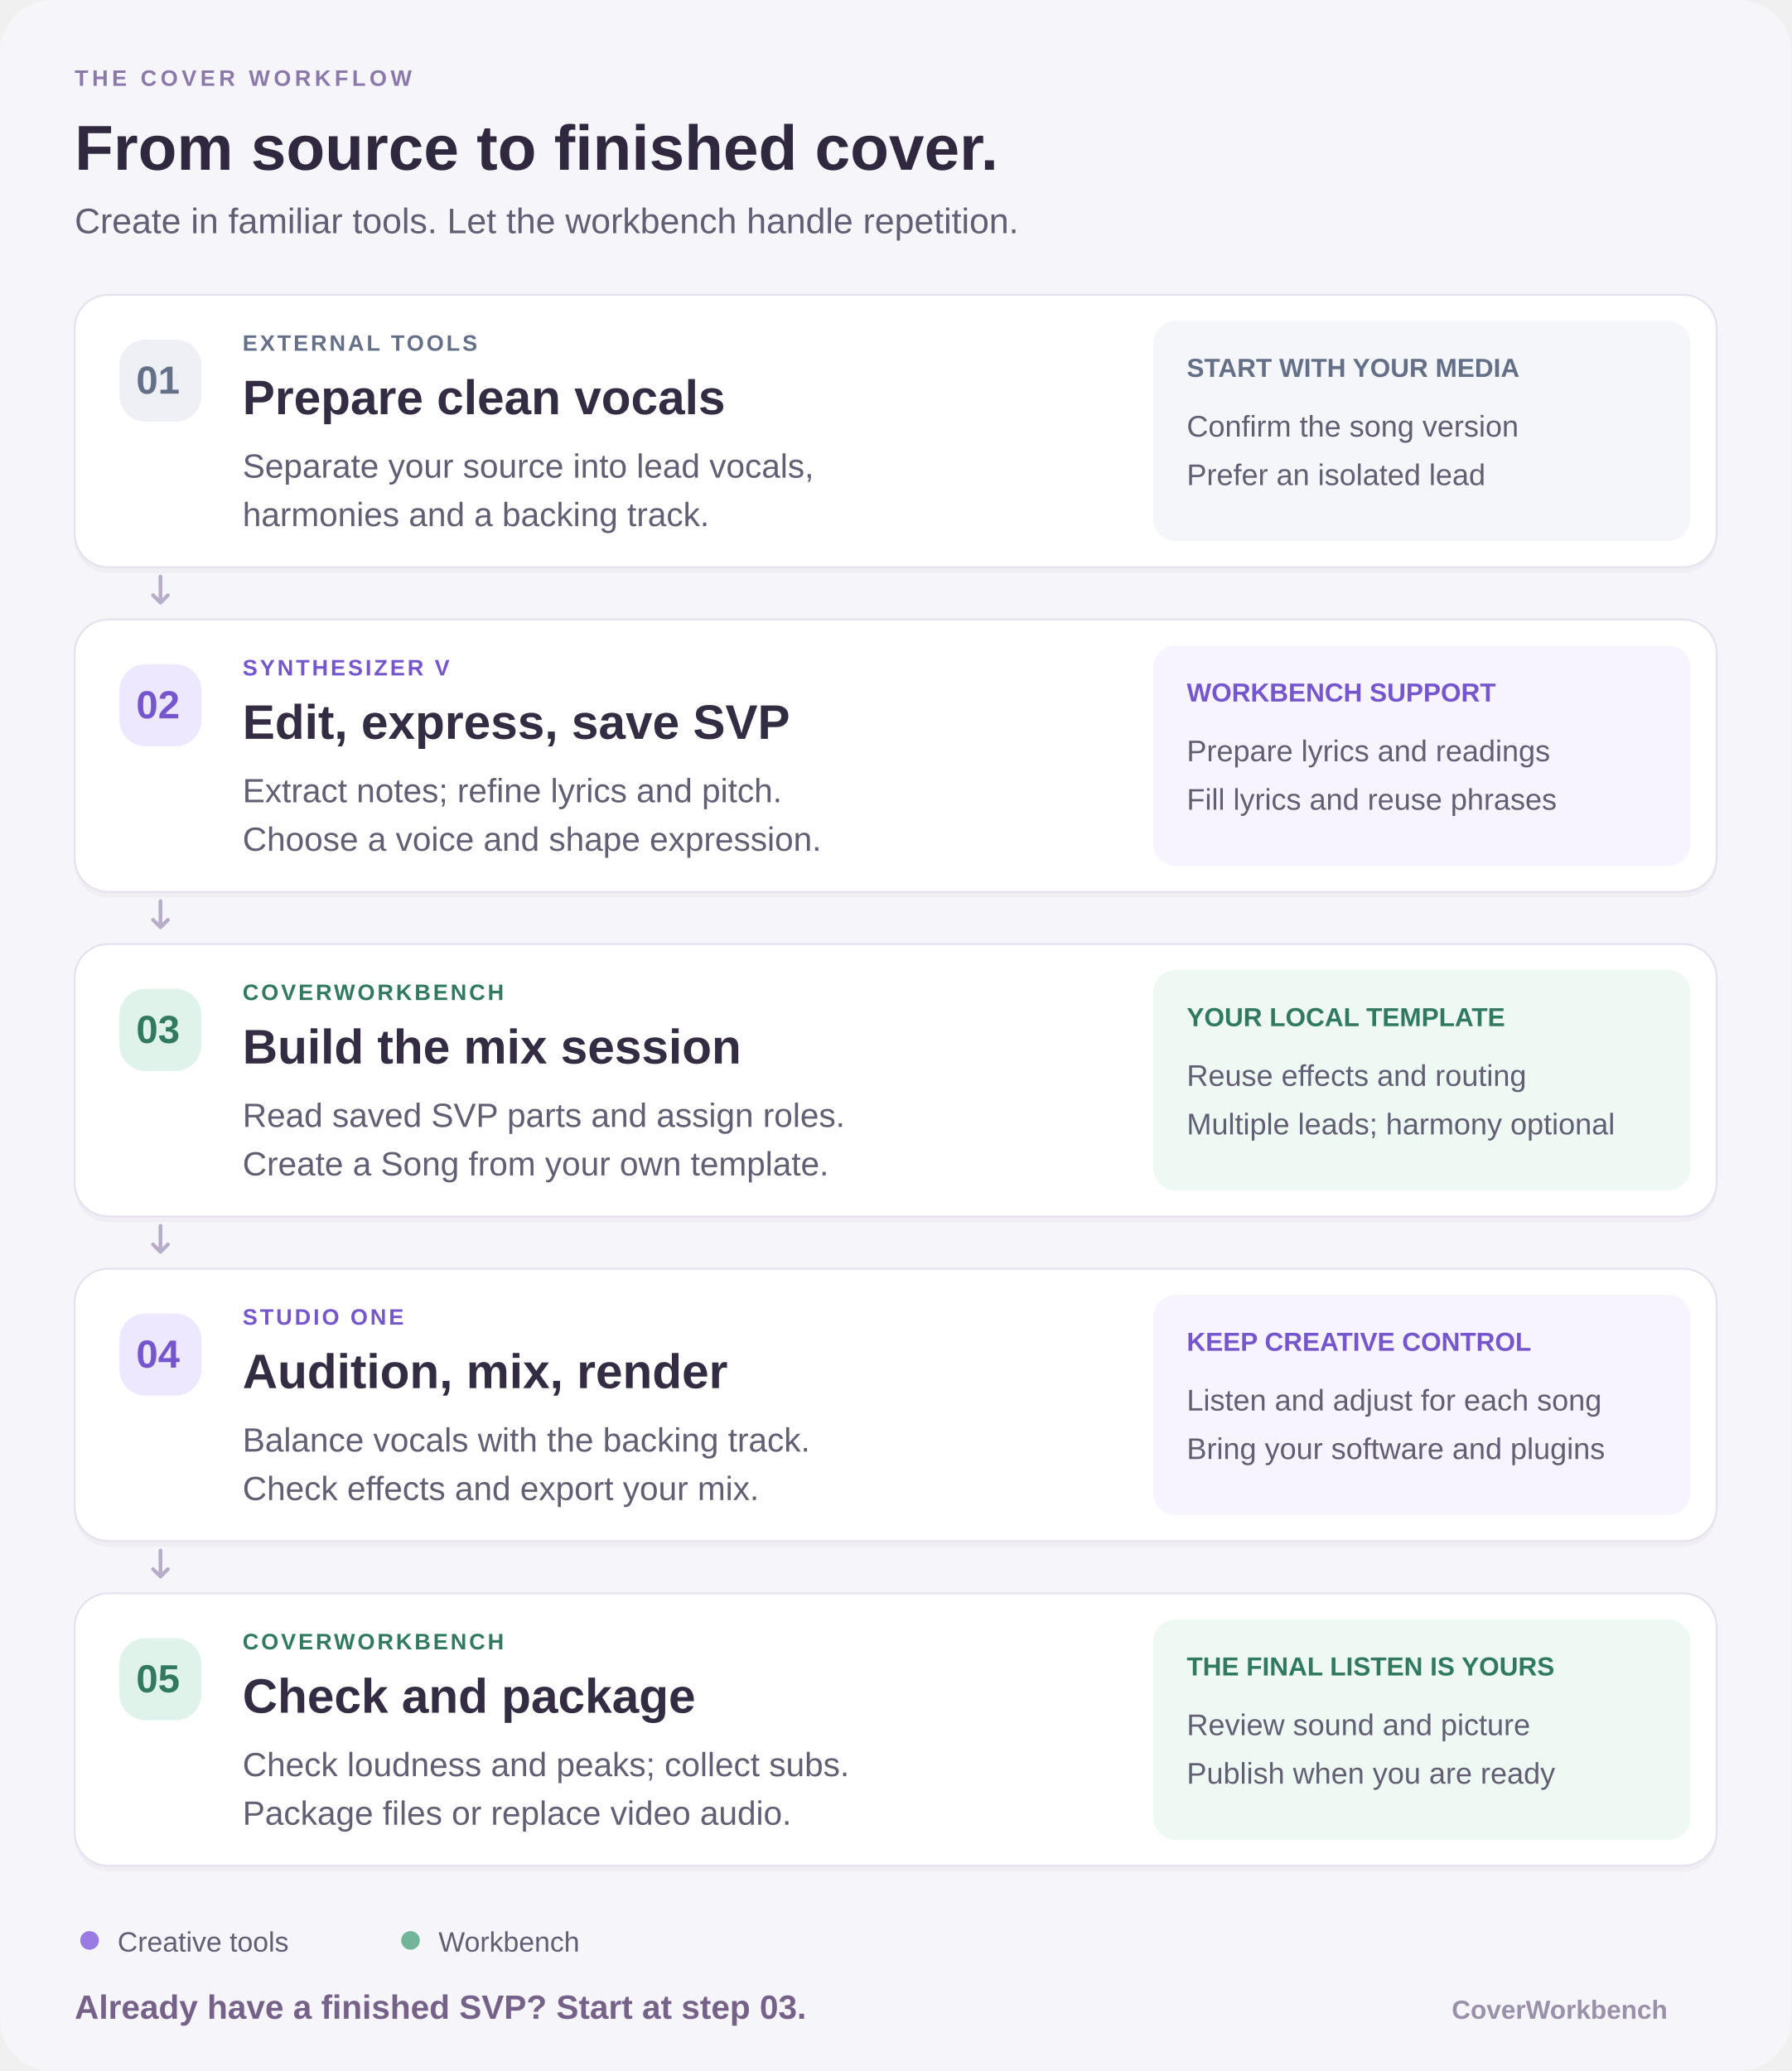
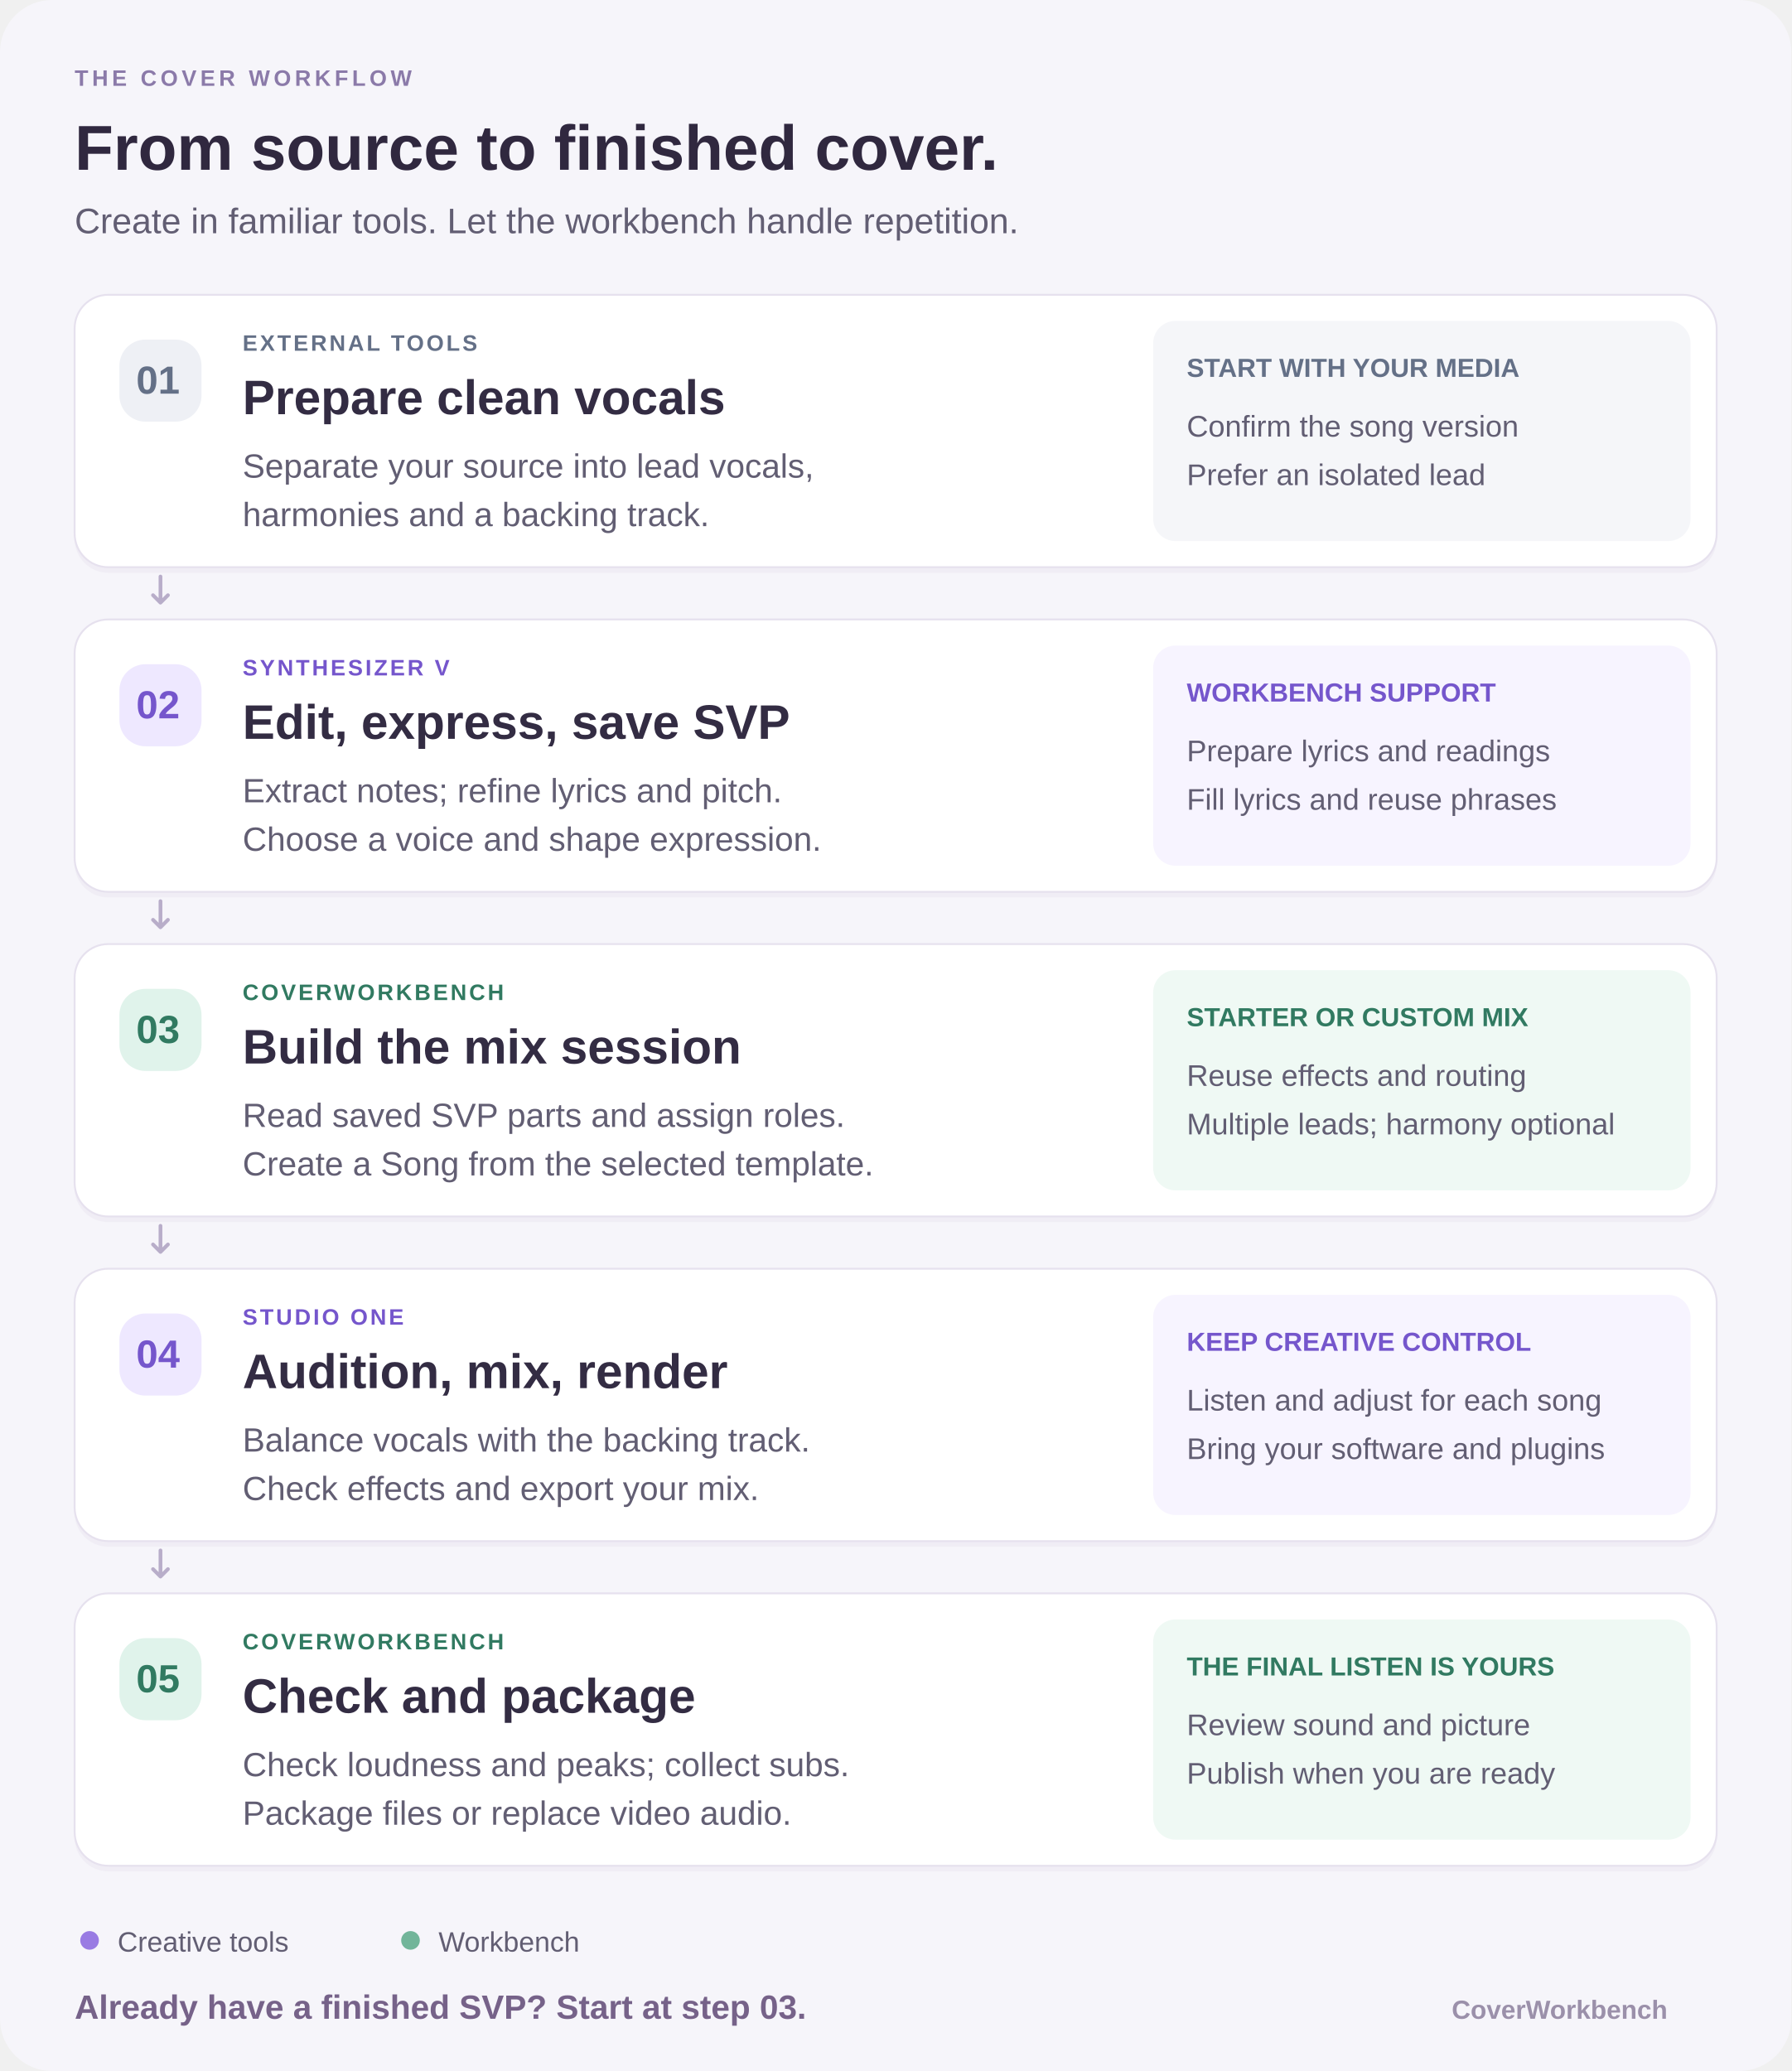
<svg xmlns="http://www.w3.org/2000/svg" width="960" height="1110" viewBox="0 0 960 1110" role="img" aria-labelledby="title desc" xml:lang="en">
  <rect width="960" height="1110" rx="28" fill="#f6f5fa" />
  <g font-family="Segoe UI, Microsoft YaHei, PingFang SC, Arial, sans-serif">
    <text x="40" y="46" font-size="12" fill="#8b7aa9" font-weight="600" letter-spacing="2">THE COVER WORKFLOW</text>
    <text x="40" y="91" font-size="34" fill="#30283f" font-weight="700">From source to finished cover.</text>
    <text x="40" y="125" font-size="19" fill="#625e73" font-weight="400">Create in familiar tools. Let the workbench handle repetition.</text>
    <rect x="40" y="161" width="880" height="146" rx="18" fill="#eae6f0" opacity=".5" />
    <rect x="40" y="158" width="880" height="146" rx="18" fill="white" stroke="#e6e1ee" />
    <rect x="64" y="182" width="44" height="44" rx="14" fill="#eef0f5" />
    <text x="73" y="211" font-size="21" fill="#647087" font-weight="700">01</text>
    <text x="130" y="188" font-size="12" fill="#647087" font-weight="700" letter-spacing="1.3">EXTERNAL TOOLS</text>
    <text x="130" y="222" font-size="26" fill="#332c43" font-weight="650">Prepare clean vocals</text>
    <text x="130" y="256" font-size="18" fill="#625e73" font-weight="400">Separate your source into lead vocals,</text>
    <text x="130" y="282" font-size="18" fill="#625e73" font-weight="400">harmonies and a backing track.</text>
    <rect x="618" y="172" width="288" height="118" rx="12" fill="#f5f6f9" />
    <text x="636" y="202" font-size="14" fill="#647087" font-weight="600">START WITH YOUR MEDIA</text>
    <text x="636" y="234" font-size="16" fill="#625e73" font-weight="400">Confirm the song version</text>
    <text x="636" y="260" font-size="16" fill="#625e73" font-weight="400">Prefer an isolated lead</text>
    <path d="M86 309v14m-4-4 4 4 4-4" stroke="#b8adc9" stroke-width="2" fill="none" stroke-linecap="round" stroke-linejoin="round" />
    <rect x="40" y="335" width="880" height="146" rx="18" fill="#eae6f0" opacity=".5" />
    <rect x="40" y="332" width="880" height="146" rx="18" fill="white" stroke="#e6e1ee" />
    <rect x="64" y="356" width="44" height="44" rx="14" fill="#eee8ff" />
    <text x="73" y="385" font-size="21" fill="#7556cc" font-weight="700">02</text>
    <text x="130" y="362" font-size="12" fill="#7556cc" font-weight="700" letter-spacing="1.3">SYNTHESIZER V</text>
    <text x="130" y="396" font-size="26" fill="#332c43" font-weight="650">Edit, express, save SVP</text>
    <text x="130" y="430" font-size="18" fill="#625e73" font-weight="400">Extract notes; refine lyrics and pitch.</text>
    <text x="130" y="456" font-size="18" fill="#625e73" font-weight="400">Choose a voice and shape expression.</text>
    <rect x="618" y="346" width="288" height="118" rx="12" fill="#f7f4ff" />
    <text x="636" y="376" font-size="14" fill="#7556cc" font-weight="600">WORKBENCH SUPPORT</text>
    <text x="636" y="408" font-size="16" fill="#625e73" font-weight="400">Prepare lyrics and readings</text>
    <text x="636" y="434" font-size="16" fill="#625e73" font-weight="400">Fill lyrics and reuse phrases</text>
    <path d="M86 483v14m-4-4 4 4 4-4" stroke="#b8adc9" stroke-width="2" fill="none" stroke-linecap="round" stroke-linejoin="round" />
    <rect x="40" y="509" width="880" height="146" rx="18" fill="#eae6f0" opacity=".5" />
    <rect x="40" y="506" width="880" height="146" rx="18" fill="white" stroke="#e6e1ee" />
    <rect x="64" y="530" width="44" height="44" rx="14" fill="#e0f3eb" />
    <text x="73" y="559" font-size="21" fill="#317a61" font-weight="700">03</text>
    <text x="130" y="536" font-size="12" fill="#317a61" font-weight="700" letter-spacing="1.3">COVERWORKBENCH</text>
    <text x="130" y="570" font-size="26" fill="#332c43" font-weight="650">Build the mix session</text>
    <text x="130" y="604" font-size="18" fill="#625e73" font-weight="400">Read saved SVP parts and assign roles.</text>
-     <text x="130" y="630" font-size="18" fill="#625e73" font-weight="400">Create a Song from your own template.</text>
+     <text x="130" y="630" font-size="18" fill="#625e73" font-weight="400">Create a Song from the selected template.</text>
    <rect x="618" y="520" width="288" height="118" rx="12" fill="#eff9f4" />
-     <text x="636" y="550" font-size="14" fill="#317a61" font-weight="600">YOUR LOCAL TEMPLATE</text>
+     <text x="636" y="550" font-size="14" fill="#317a61" font-weight="600">STARTER OR CUSTOM MIX</text>
    <text x="636" y="582" font-size="16" fill="#625e73" font-weight="400">Reuse effects and routing</text>
    <text x="636" y="608" font-size="16" fill="#625e73" font-weight="400">Multiple leads; harmony optional</text>
    <path d="M86 657v14m-4-4 4 4 4-4" stroke="#b8adc9" stroke-width="2" fill="none" stroke-linecap="round" stroke-linejoin="round" />
    <rect x="40" y="683" width="880" height="146" rx="18" fill="#eae6f0" opacity=".5" />
    <rect x="40" y="680" width="880" height="146" rx="18" fill="white" stroke="#e6e1ee" />
    <rect x="64" y="704" width="44" height="44" rx="14" fill="#eee8ff" />
    <text x="73" y="733" font-size="21" fill="#7556cc" font-weight="700">04</text>
    <text x="130" y="710" font-size="12" fill="#7556cc" font-weight="700" letter-spacing="1.3">STUDIO ONE</text>
    <text x="130" y="744" font-size="26" fill="#332c43" font-weight="650">Audition, mix, render</text>
    <text x="130" y="778" font-size="18" fill="#625e73" font-weight="400">Balance vocals with the backing track.</text>
    <text x="130" y="804" font-size="18" fill="#625e73" font-weight="400">Check effects and export your mix.</text>
    <rect x="618" y="694" width="288" height="118" rx="12" fill="#f7f4ff" />
    <text x="636" y="724" font-size="14" fill="#7556cc" font-weight="600">KEEP CREATIVE CONTROL</text>
    <text x="636" y="756" font-size="16" fill="#625e73" font-weight="400">Listen and adjust for each song</text>
    <text x="636" y="782" font-size="16" fill="#625e73" font-weight="400">Bring your software and plugins</text>
    <path d="M86 831v14m-4-4 4 4 4-4" stroke="#b8adc9" stroke-width="2" fill="none" stroke-linecap="round" stroke-linejoin="round" />
    <rect x="40" y="857" width="880" height="146" rx="18" fill="#eae6f0" opacity=".5" />
    <rect x="40" y="854" width="880" height="146" rx="18" fill="white" stroke="#e6e1ee" />
    <rect x="64" y="878" width="44" height="44" rx="14" fill="#e0f3eb" />
    <text x="73" y="907" font-size="21" fill="#317a61" font-weight="700">05</text>
    <text x="130" y="884" font-size="12" fill="#317a61" font-weight="700" letter-spacing="1.3">COVERWORKBENCH</text>
    <text x="130" y="918" font-size="26" fill="#332c43" font-weight="650">Check and package</text>
    <text x="130" y="952" font-size="18" fill="#625e73" font-weight="400">Check loudness and peaks; collect subs.</text>
    <text x="130" y="978" font-size="18" fill="#625e73" font-weight="400">Package files or replace video audio.</text>
    <rect x="618" y="868" width="288" height="118" rx="12" fill="#eff9f4" />
    <text x="636" y="898" font-size="14" fill="#317a61" font-weight="600">THE FINAL LISTEN IS YOURS</text>
    <text x="636" y="930" font-size="16" fill="#625e73" font-weight="400">Review sound and picture</text>
    <text x="636" y="956" font-size="16" fill="#625e73" font-weight="400">Publish when you are ready</text>
    <circle cx="48" cy="1040" r="5" fill="#997be3" />
    <text x="63" y="1046" font-size="15" fill="#625e73" font-weight="400">Creative tools</text>
    <circle cx="220" cy="1040" r="5" fill="#72b59a" />
    <text x="235" y="1046" font-size="15" fill="#625e73" font-weight="400">Workbench</text>
    <text x="40" y="1082" font-size="18" fill="#766289" font-weight="600">Already have a finished SVP? Start at step 03.</text>
    <text x="778" y="1082" font-size="14" fill="#9b90aa" font-weight="600">CoverWorkbench</text>
  </g>
</svg>
